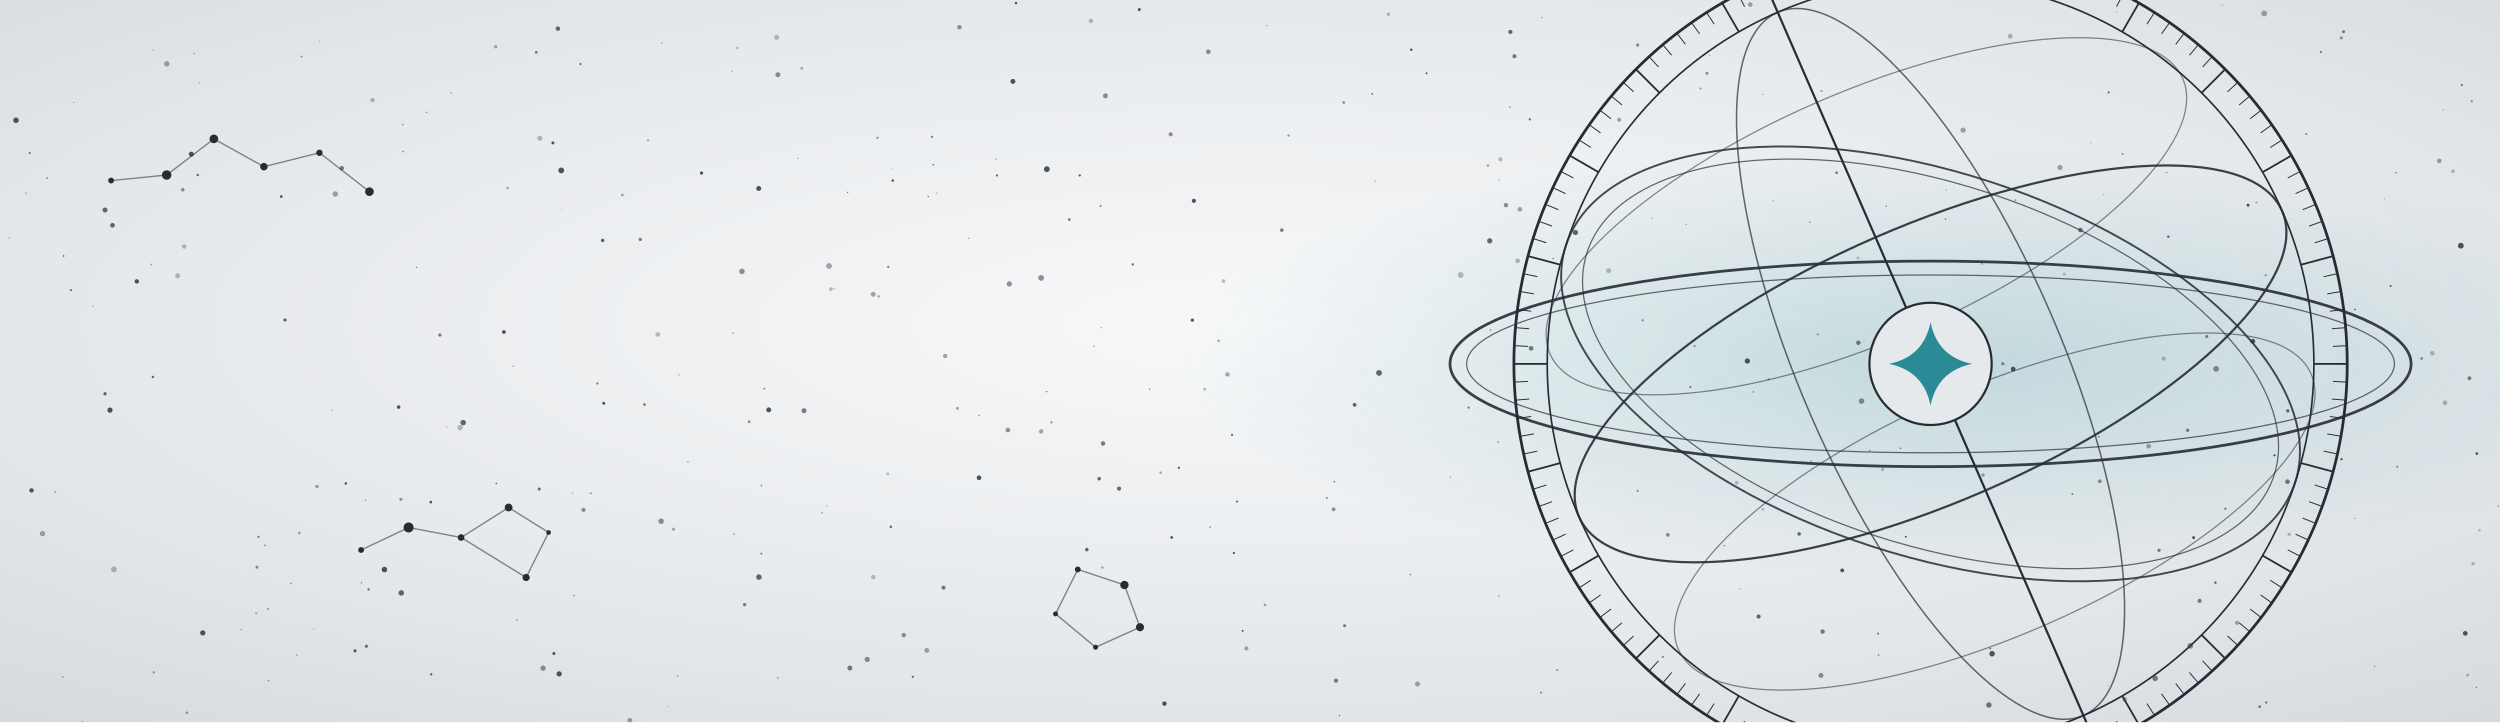
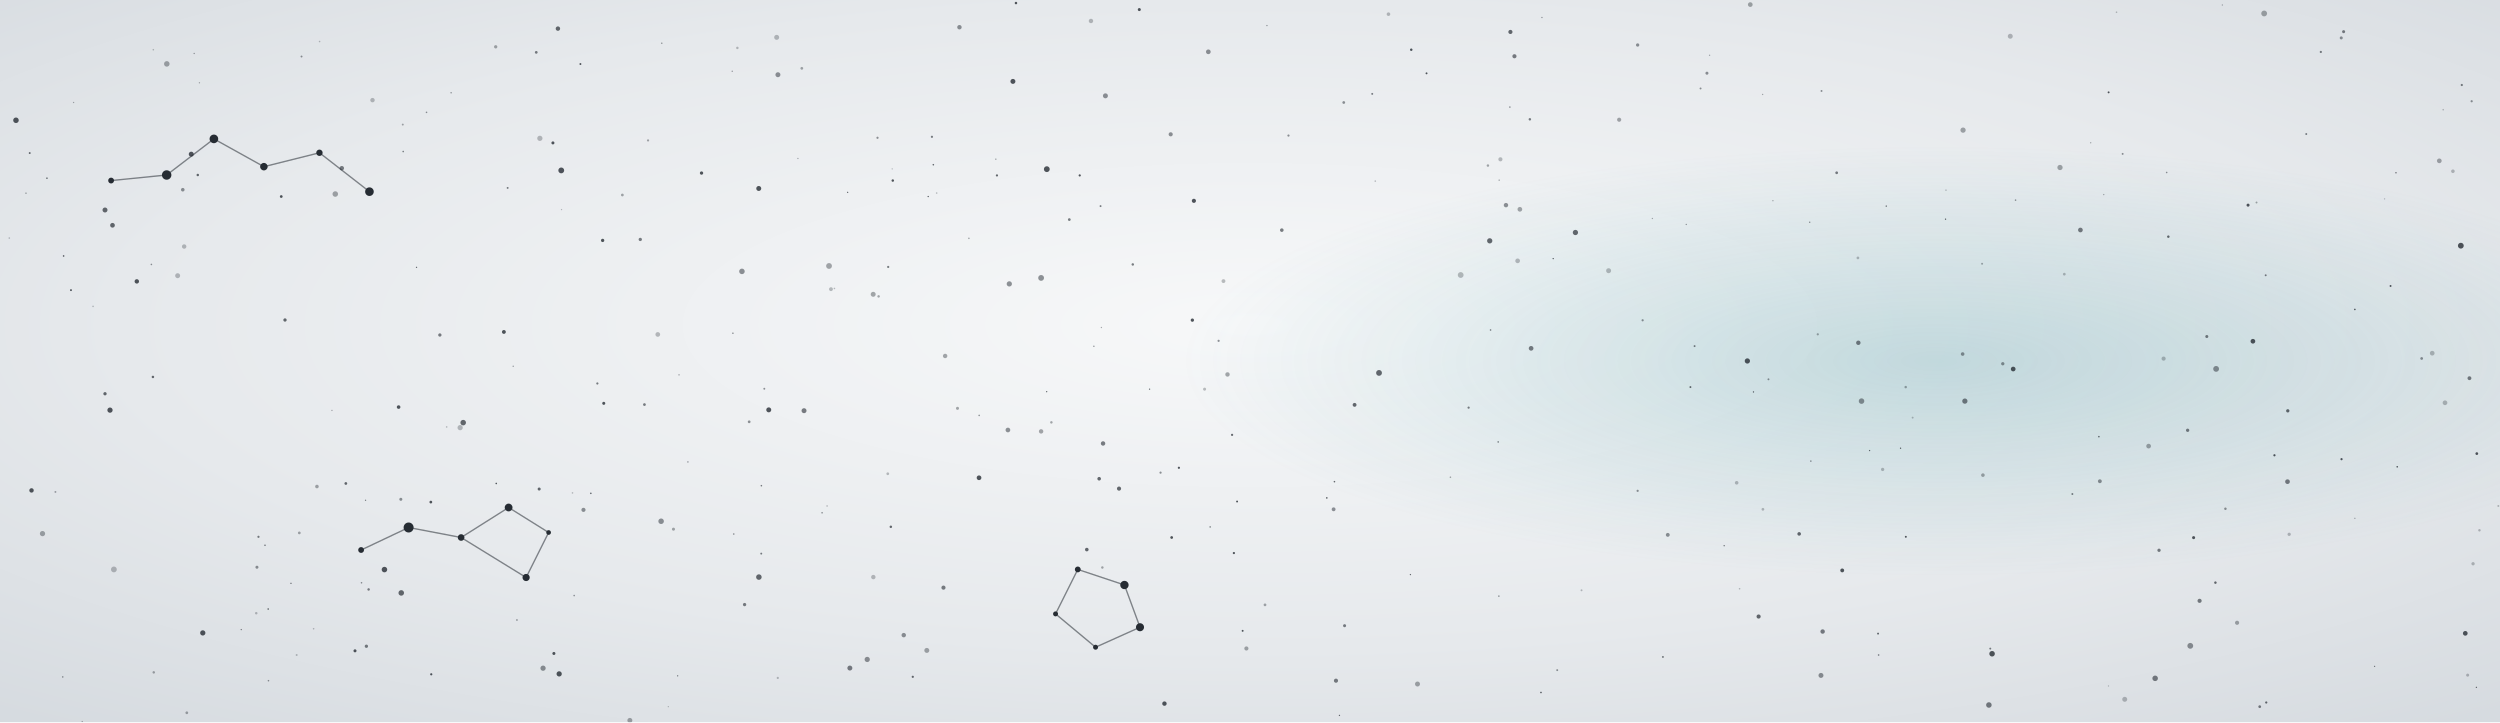
<svg xmlns="http://www.w3.org/2000/svg" viewBox="0 0 1800 520" preserveAspectRatio="xMidYMid slice">
  <defs>
    <radialGradient id="f" cx="50%" cy="45%" r="75%">
      <stop offset="0" stop-color="#f7f8f9" />
      <stop offset=".6" stop-color="#e6e9ec" />
      <stop offset="1" stop-color="#d5dadf" />
    </radialGradient>
  </defs>
  <rect width="1800" height="520" fill="url(#f)" />
  <defs>
    <radialGradient id="halo" cx="77.2%" cy="50%" r="30%">
      <stop offset="0" stop-color="#2a8a95" stop-opacity=".22" />
      <stop offset="1" stop-color="#2a8a95" stop-opacity="0" />
    </radialGradient>
  </defs>
  <rect width="1800" height="520" fill="url(#halo)" />
  <circle cx="453.5" cy="518.7" r="1.8" fill="#262c33" opacity="0.4" />
  <circle cx="1276.5" cy="144.5" r="0.5" fill="#262c33" opacity="0.4" />
  <circle cx="657.2" cy="487.3" r="0.8" fill="#262c33" opacity="0.7" />
  <circle cx="1197.3" cy="473" r="0.7" fill="#262c33" opacity="0.6" />
  <circle cx="1776.7" cy="486.1" r="1.1" fill="#262c33" opacity="0.3" />
  <circle cx="1547" cy="321.2" r="1.7" fill="#262c33" opacity="0.4" />
  <circle cx="1486.3" cy="197.4" r="1" fill="#262c33" opacity="0.3" />
  <circle cx="1182.7" cy="230.6" r="0.8" fill="#262c33" opacity="0.5" />
  <circle cx="1560" cy="124.2" r="0.6" fill="#262c33" opacity="0.5" />
  <circle cx="1312.3" cy="454.7" r="1.6" fill="#262c33" opacity="0.6" />
  <circle cx="464" cy="291.3" r="1" fill="#262c33" opacity="0.6" />
  <circle cx="1518.2" cy="66.5" r="0.7" fill="#262c33" opacity="0.8" />
  <circle cx="912.2" cy="18.4" r="0.5" fill="#262c33" opacity="0.5" />
  <circle cx="1743.6" cy="258.1" r="1" fill="#262c33" opacity="0.5" />
  <circle cx="1783.3" cy="326.6" r="1" fill="#262c33" opacity="0.8" />
  <circle cx="1241.4" cy="392.9" r="0.5" fill="#262c33" opacity="0.7" />
  <circle cx="1401.1" cy="136.9" r="0.5" fill="#262c33" opacity="0.4" />
  <circle cx="1685.9" cy="330.6" r="0.8" fill="#262c33" opacity="0.8" />
  <circle cx="1377.1" cy="300.7" r="0.7" fill="#262c33" opacity="0.3" />
  <circle cx="45.8" cy="184.3" r="0.6" fill="#262c33" opacity="0.8" />
  <circle cx="215.5" cy="383.7" r="1" fill="#262c33" opacity="0.4" />
  <circle cx="21.4" cy="110.2" r="0.7" fill="#262c33" opacity="0.7" />
  <circle cx="81" cy="162.2" r="1.7" fill="#262c33" opacity="0.7" />
  <circle cx="642.8" cy="130" r="0.9" fill="#262c33" opacity="0.8" />
  <circle cx="1528.3" cy="110.8" r="0.7" fill="#262c33" opacity="0.5" />
  <circle cx="1631.7" cy="505.8" r="0.8" fill="#262c33" opacity="0.7" />
  <circle cx="595.5" cy="364.3" r="0.6" fill="#262c33" opacity="0.3" />
  <circle cx="324.8" cy="66.8" r="0.5" fill="#262c33" opacity="0.6" />
  <circle cx="858.5" cy="230.5" r="1.2" fill="#262c33" opacity="0.8" />
  <circle cx="1760.4" cy="290" r="1.7" fill="#262c33" opacity="0.3" />
  <circle cx="848.8" cy="336.8" r="0.8" fill="#262c33" opacity="0.8" />
  <circle cx="527.2" cy="51.3" r="0.5" fill="#262c33" opacity="0.5" />
  <circle cx="33.8" cy="128.3" r="0.6" fill="#262c33" opacity="0.7" />
  <circle cx="975.3" cy="291.5" r="1.4" fill="#262c33" opacity="0.7" />
  <circle cx="1759.1" cy="79" r="0.6" fill="#262c33" opacity="0.3" />
  <circle cx="190.8" cy="392.6" r="0.6" fill="#262c33" opacity="0.6" />
  <circle cx="553.5" cy="295.1" r="1.8" fill="#262c33" opacity="0.8" />
  <circle cx="331.3" cy="307.9" r="1.9" fill="#262c33" opacity="0.3" />
  <circle cx="596.9" cy="191.5" r="2.1" fill="#262c33" opacity="0.4" />
  <circle cx="1725.1" cy="124.4" r="0.5" fill="#262c33" opacity="0.8" />
  <circle cx="550.3" cy="279.9" r="0.7" fill="#262c33" opacity="0.5" />
  <circle cx="132.6" cy="177.5" r="1.6" fill="#262c33" opacity="0.3" />
  <circle cx="548.2" cy="349.7" r="0.6" fill="#262c33" opacity="0.6" />
  <circle cx="769.9" cy="158.1" r="1" fill="#262c33" opacity="0.6" />
  <circle cx="753.6" cy="282" r="0.5" fill="#262c33" opacity="0.7" />
  <circle cx="495.3" cy="332.6" r="0.5" fill="#262c33" opacity="0.6" />
  <circle cx="476" cy="375.3" r="2" fill="#262c33" opacity="0.5" />
  <circle cx="1158.2" cy="194.9" r="1.8" fill="#262c33" opacity="0.3" />
  <circle cx="1451.2" cy="144.1" r="0.6" fill="#262c33" opacity="0.5" />
  <circle cx="110.1" cy="271.4" r="0.9" fill="#262c33" opacity="0.7" />
  <circle cx="883.8" cy="269.6" r="1.6" fill="#262c33" opacity="0.4" />
  <circle cx="1078.7" cy="318.2" r="0.6" fill="#262c33" opacity="0.6" />
  <circle cx="1252.5" cy="423.9" r="0.6" fill="#262c33" opacity="0.3" />
  <circle cx="404.3" cy="150.9" r="0.5" fill="#262c33" opacity="0.3" />
  <circle cx="877.4" cy="245.4" r="0.8" fill="#262c33" opacity="0.5" />
  <circle cx="838.4" cy="506.6" r="1.6" fill="#262c33" opacity="0.8" />
  <circle cx="1250.4" cy="347.6" r="1.3" fill="#262c33" opacity="0.3" />
  <circle cx="705" cy="299.1" r="0.6" fill="#262c33" opacity="0.5" />
  <circle cx="527.7" cy="239.9" r="0.5" fill="#262c33" opacity="0.7" />
  <circle cx="1624.7" cy="145.8" r="0.7" fill="#262c33" opacity="0.4" />
  <circle cx="184.5" cy="441.5" r="0.9" fill="#262c33" opacity="0.3" />
  <circle cx="600.8" cy="207.7" r="0.6" fill="#262c33" opacity="0.3" />
  <circle cx="1433" cy="467" r="0.7" fill="#262c33" opacity="0.6" />
  <circle cx="668.3" cy="141.5" r="0.5" fill="#262c33" opacity="0.8" />
  <circle cx="402.6" cy="485.2" r="1.9" fill="#262c33" opacity="0.8" />
  <circle cx="505.1" cy="124.6" r="1.2" fill="#262c33" opacity="0.8" />
  <circle cx="82" cy="410" r="2.1" fill="#262c33" opacity="0.3" />
  <circle cx="805.7" cy="351.8" r="1.5" fill="#262c33" opacity="0.7" />
  <circle cx="1224.4" cy="63.7" r="0.7" fill="#262c33" opacity="0.5" />
  <circle cx="417.9" cy="46.1" r="0.7" fill="#262c33" opacity="0.8" />
  <circle cx="1015.5" cy="413.7" r="0.5" fill="#262c33" opacity="0.7" />
  <circle cx="241.4" cy="139.7" r="2" fill="#262c33" opacity="0.4" />
  <circle cx="1303" cy="160" r="0.5" fill="#262c33" opacity="0.6" />
  <circle cx="488.9" cy="269.9" r="0.5" fill="#262c33" opacity="0.5" />
  <circle cx="1189.7" cy="157.3" r="0.5" fill="#262c33" opacity="0.4" />
  <circle cx="310.5" cy="485.5" r="0.8" fill="#262c33" opacity="0.8" />
  <circle cx="988" cy="67.6" r="0.7" fill="#262c33" opacity="0.6" />
  <circle cx="1579.4" cy="387.1" r="1.1" fill="#262c33" opacity="0.8" />
  <circle cx="1338" cy="246.8" r="1.6" fill="#262c33" opacity="0.6" />
  <circle cx="641.4" cy="379.3" r="0.9" fill="#262c33" opacity="0.7" />
  <circle cx="1087.5" cy="23" r="1.5" fill="#262c33" opacity="0.7" />
  <circle cx="425.4" cy="355.2" r="0.6" fill="#262c33" opacity="0.7" />
  <circle cx="1134.3" cy="167.4" r="1.9" fill="#262c33" opacity="0.7" />
  <circle cx="1518.1" cy="493.9" r="0.5" fill="#262c33" opacity="0.3" />
  <circle cx="1631.3" cy="198.2" r="0.7" fill="#262c33" opacity="0.6" />
  <circle cx="999.7" cy="10.2" r="1.3" fill="#262c33" opacity="0.3" />
  <circle cx="1554.5" cy="396.2" r="1.2" fill="#262c33" opacity="0.6" />
  <circle cx="842.9" cy="96.7" r="1.5" fill="#262c33" opacity="0.5" />
  <circle cx="632.6" cy="213.4" r="0.9" fill="#262c33" opacity="0.4" />
  <circle cx="674.4" cy="139" r="0.6" fill="#262c33" opacity="0.3" />
  <circle cx="39.9" cy="354.2" r="0.7" fill="#262c33" opacity="0.4" />
  <circle cx="98.5" cy="202.6" r="1.6" fill="#262c33" opacity="0.8" />
  <circle cx="51.1" cy="208.9" r="0.7" fill="#262c33" opacity="0.8" />
  <circle cx="1583.7" cy="432.6" r="1.5" fill="#262c33" opacity="0.6" />
  <circle cx="59.2" cy="519.5" r="0.5" fill="#262c33" opacity="0.4" />
  <circle cx="1311.1" cy="486.3" r="1.8" fill="#262c33" opacity="0.5" />
  <circle cx="955.3" cy="358.5" r="0.6" fill="#262c33" opacity="0.8" />
  <circle cx="386.1" cy="37.7" r="1" fill="#262c33" opacity="0.6" />
  <circle cx="871.3" cy="379.4" r="0.5" fill="#262c33" opacity="0.8" />
  <circle cx="412.2" cy="354.9" r="0.6" fill="#262c33" opacity="0.3" />
  <circle cx="484.9" cy="381" r="1.1" fill="#262c33" opacity="0.4" />
  <circle cx="1427.1" cy="189.9" r="0.7" fill="#262c33" opacity="0.4" />
  <circle cx="1687.4" cy="22.8" r="1.1" fill="#262c33" opacity="0.6" />
  <circle cx="401.7" cy="20.6" r="1.6" fill="#262c33" opacity="0.7" />
  <circle cx="1413.4" cy="93.7" r="1.9" fill="#262c33" opacity="0.4" />
  <circle cx="1101.5" cy="85.9" r="0.9" fill="#262c33" opacity="0.6" />
  <circle cx="433.9" cy="173.1" r="1.2" fill="#262c33" opacity="0.8" />
  <circle cx="1110.2" cy="12.6" r="0.5" fill="#262c33" opacity="0.5" />
  <circle cx="110.7" cy="484.1" r="0.9" fill="#262c33" opacity="0.4" />
  <circle cx="1016.1" cy="35.8" r="0.9" fill="#262c33" opacity="0.8" />
  <circle cx="1514.7" cy="140.1" r="0.5" fill="#262c33" opacity="0.4" />
  <circle cx="1561.2" cy="170.4" r="0.9" fill="#262c33" opacity="0.7" />
  <circle cx="1505.3" cy="102.8" r="0.5" fill="#262c33" opacity="0.4" />
  <circle cx="1352.2" cy="456.2" r="0.7" fill="#262c33" opacity="0.7" />
  <circle cx="173.7" cy="453.3" r="0.5" fill="#262c33" opacity="0.6" />
  <circle cx="534.2" cy="195.4" r="2" fill="#262c33" opacity="0.5" />
  <circle cx="1647.2" cy="295.8" r="1.2" fill="#262c33" opacity="0.7" />
  <circle cx="1427.7" cy="342.1" r="1.3" fill="#262c33" opacity="0.4" />
  <circle cx="1057.4" cy="293.5" r="0.8" fill="#262c33" opacity="0.6" />
  <circle cx="726.7" cy="204.4" r="1.9" fill="#262c33" opacity="0.5" />
  <circle cx="870" cy="37.3" r="1.7" fill="#262c33" opacity="0.5" />
  <circle cx="260.3" cy="419.6" r="0.6" fill="#262c33" opacity="0.5" />
  <circle cx="777.4" cy="126.3" r="0.8" fill="#262c33" opacity="0.8" />
  <circle cx="316.7" cy="241.2" r="1.2" fill="#262c33" opacity="0.6" />
  <circle cx="753.7" cy="121.8" r="2.1" fill="#262c33" opacity="0.8" />
  <circle cx="729.3" cy="58.6" r="1.8" fill="#262c33" opacity="0.8" />
  <circle cx="1072.6" cy="173.4" r="1.9" fill="#262c33" opacity="0.7" />
  <circle cx="725.7" cy="309.6" r="1.7" fill="#262c33" opacity="0.5" />
  <circle cx="1087.1" cy="77.1" r="0.6" fill="#262c33" opacity="0.5" />
  <circle cx="1138.7" cy="425" r="0.7" fill="#262c33" opacity="0.3" />
  <circle cx="372.2" cy="446.4" r="0.5" fill="#262c33" opacity="0.8" />
  <circle cx="1780.6" cy="405.9" r="1.2" fill="#262c33" opacity="0.3" />
  <circle cx="430.1" cy="276.1" r="0.8" fill="#262c33" opacity="0.6" />
  <circle cx="1179.1" cy="353.4" r="0.8" fill="#262c33" opacity="0.5" />
  <circle cx="1557.8" cy="258.2" r="1.5" fill="#262c33" opacity="0.3" />
  <circle cx="476.5" cy="31.1" r="0.5" fill="#262c33" opacity="0.6" />
  <circle cx="276.8" cy="410.1" r="2" fill="#262c33" opacity="0.8" />
  <circle cx="690.8" cy="19.6" r="1.6" fill="#262c33" opacity="0.5" />
  <circle cx="1726" cy="336.1" r="0.6" fill="#262c33" opacity="0.8" />
  <circle cx="539.4" cy="303.7" r="1" fill="#262c33" opacity="0.5" />
  <circle cx="217.1" cy="40.7" r="0.7" fill="#262c33" opacity="0.5" />
  <circle cx="225.8" cy="452.7" r="0.6" fill="#262c33" opacity="0.3" />
  <circle cx="1751.2" cy="254.3" r="1.7" fill="#262c33" opacity="0.3" />
  <circle cx="388.2" cy="352.1" r="1.1" fill="#262c33" opacity="0.7" />
  <circle cx="299.9" cy="192.5" r="0.5" fill="#262c33" opacity="0.7" />
  <circle cx="1610.7" cy="448.4" r="1.5" fill="#262c33" opacity="0.4" />
  <circle cx="1447.4" cy="26.1" r="1.8" fill="#262c33" opacity="0.3" />
  <circle cx="897.4" cy="466.9" r="1.5" fill="#262c33" opacity="0.4" />
  <circle cx="1595.6" cy="265.6" r="2.1" fill="#262c33" opacity="0.5" />
  <circle cx="1308.8" cy="240.7" r="0.8" fill="#262c33" opacity="0.4" />
  <circle cx="131.6" cy="136.6" r="1.3" fill="#262c33" opacity="0.5" />
  <circle cx="560.1" cy="53.8" r="1.8" fill="#262c33" opacity="0.5" />
  <circle cx="1358.1" cy="148.4" r="0.5" fill="#262c33" opacity="0.8" />
  <circle cx="1783" cy="494.9" r="0.5" fill="#262c33" opacity="0.7" />
  <circle cx="785.5" cy="15.1" r="1.6" fill="#262c33" opacity="0.3" />
  <circle cx="1449.5" cy="265.7" r="1.7" fill="#262c33" opacity="0.8" />
  <circle cx="787.6" cy="249.3" r="0.5" fill="#262c33" opacity="0.6" />
  <circle cx="1258.1" cy="259.9" r="1.9" fill="#262c33" opacity="0.8" />
  <circle cx="1618.6" cy="147.7" r="1.1" fill="#262c33" opacity="0.8" />
  <circle cx="782.5" cy="395.7" r="1.3" fill="#262c33" opacity="0.7" />
  <circle cx="193.3" cy="490.1" r="0.6" fill="#262c33" opacity="0.5" />
  <circle cx="1483.2" cy="120.6" r="1.9" fill="#262c33" opacity="0.4" />
  <circle cx="230.1" cy="29.9" r="0.6" fill="#262c33" opacity="0.3" />
  <circle cx="481.2" cy="508.8" r="0.5" fill="#262c33" opacity="0.3" />
  <circle cx="1355.5" cy="338" r="1.2" fill="#262c33" opacity="0.3" />
  <circle cx="1094.3" cy="150.7" r="1.7" fill="#262c33" opacity="0.4" />
  <circle cx="1372.1" cy="278.7" r="0.9" fill="#262c33" opacity="0.4" />
  <circle cx="536.1" cy="435.3" r="1.2" fill="#262c33" opacity="0.6" />
  <circle cx="888.4" cy="398.2" r="0.8" fill="#262c33" opacity="0.8" />
  <circle cx="1577" cy="465" r="2.1" fill="#262c33" opacity="0.5" />
  <circle cx="1311.5" cy="65.5" r="0.7" fill="#262c33" opacity="0.5" />
  <circle cx="1368.4" cy="322.7" r="0.5" fill="#262c33" opacity="0.8" />
  <circle cx="1602.3" cy="366.3" r="0.9" fill="#262c33" opacity="0.5" />
  <circle cx="628.7" cy="211.9" r="1.8" fill="#262c33" opacity="0.4" />
  <circle cx="992.9" cy="268.5" r="2.1" fill="#262c33" opacity="0.7" />
  <circle cx="792.4" cy="148.4" r="0.7" fill="#262c33" opacity="0.6" />
  <circle cx="466.6" cy="101.1" r="0.8" fill="#262c33" opacity="0.4" />
  <circle cx="1721.2" cy="205.9" r="0.7" fill="#262c33" opacity="0.8" />
  <circle cx="1200.8" cy="385.1" r="1.4" fill="#262c33" opacity="0.5" />
  <circle cx="1778" cy="272.3" r="1.4" fill="#262c33" opacity="0.6" />
  <circle cx="1771.8" cy="176.9" r="2.1" fill="#262c33" opacity="0.8" />
  <circle cx="263.2" cy="360.2" r="0.5" fill="#262c33" opacity="0.6" />
  <circle cx="1322.4" cy="124.4" r="1" fill="#262c33" opacity="0.6" />
  <circle cx="413.4" cy="428.8" r="0.6" fill="#262c33" opacity="0.5" />
  <circle cx="1492.1" cy="355.7" r="0.7" fill="#262c33" opacity="0.6" />
  <circle cx="362.8" cy="239" r="1.4" fill="#262c33" opacity="0.8" />
  <circle cx="1709.7" cy="479.8" r="0.5" fill="#262c33" opacity="0.6" />
  <circle cx="867.3" cy="280.2" r="1.1" fill="#262c33" opacity="0.3" />
  <circle cx="448.1" cy="140.4" r="1" fill="#262c33" opacity="0.4" />
  <circle cx="990.2" cy="130.4" r="0.6" fill="#262c33" opacity="0.3" />
  <circle cx="642.4" cy="121.6" r="0.5" fill="#262c33" opacity="0.3" />
  <circle cx="1551.7" cy="488.4" r="2" fill="#262c33" opacity="0.6" />
  <circle cx="1269.3" cy="366.7" r="1" fill="#262c33" opacity="0.3" />
  <circle cx="139.8" cy="38.5" r="0.5" fill="#262c33" opacity="0.5" />
  <circle cx="290.3" cy="109.1" r="0.6" fill="#262c33" opacity="0.6" />
  <circle cx="1084.3" cy="147.7" r="1.6" fill="#262c33" opacity="0.5" />
  <circle cx="1756.3" cy="115.8" r="1.7" fill="#262c33" opacity="0.4" />
  <circle cx="793" cy="235.8" r="0.5" fill="#262c33" opacity="0.4" />
  <circle cx="75.6" cy="283.5" r="1.2" fill="#262c33" opacity="0.7" />
  <circle cx="650.7" cy="457.3" r="1.6" fill="#262c33" opacity="0.5" />
  <circle cx="843.6" cy="387" r="1" fill="#262c33" opacity="0.8" />
  <circle cx="680.5" cy="256.3" r="1.6" fill="#262c33" opacity="0.4" />
  <circle cx="835.6" cy="340.3" r="0.8" fill="#262c33" opacity="0.5" />
  <circle cx="967.5" cy="73.8" r="1" fill="#262c33" opacity="0.5" />
  <circle cx="961.9" cy="490.1" r="1.5" fill="#262c33" opacity="0.6" />
  <circle cx="45.2" cy="487.4" r="0.5" fill="#262c33" opacity="0.7" />
  <circle cx="1785.2" cy="381.8" r="0.9" fill="#262c33" opacity="0.3" />
  <circle cx="1044.3" cy="343.6" r="0.6" fill="#262c33" opacity="0.4" />
  <circle cx="1400.8" cy="157.8" r="0.5" fill="#262c33" opacity="0.8" />
  <circle cx="404.1" cy="122.7" r="2.1" fill="#262c33" opacity="0.8" />
  <circle cx="1079.2" cy="429.2" r="0.5" fill="#262c33" opacity="0.7" />
  <circle cx="546.3" cy="135.7" r="1.8" fill="#262c33" opacity="0.8" />
  <circle cx="671" cy="98.5" r="0.8" fill="#262c33" opacity="0.6" />
  <circle cx="1511.2" cy="314.4" r="0.6" fill="#262c33" opacity="0.7" />
  <circle cx="1775" cy="456" r="1.7" fill="#262c33" opacity="0.8" />
  <circle cx="356.9" cy="33.7" r="1.2" fill="#262c33" opacity="0.4" />
  <circle cx="667.3" cy="468.3" r="1.8" fill="#262c33" opacity="0.4" />
  <circle cx="120.1" cy="46" r="2" fill="#262c33" opacity="0.4" />
  <circle cx="1595.1" cy="419.5" r="0.9" fill="#262c33" opacity="0.7" />
  <circle cx="1340.3" cy="288.8" r="2" fill="#262c33" opacity="0.5" />
  <circle cx="30.6" cy="384.2" r="1.9" fill="#262c33" opacity="0.4" />
  <circle cx="1346.1" cy="324.4" r="0.5" fill="#262c33" opacity="0.7" />
  <circle cx="689.4" cy="294" r="1.1" fill="#262c33" opacity="0.4" />
  <circle cx="1303.8" cy="332" r="0.6" fill="#262c33" opacity="0.5" />
  <circle cx="110.4" cy="35.8" r="0.6" fill="#262c33" opacity="0.3" />
  <circle cx="1229" cy="52.7" r="1.1" fill="#262c33" opacity="0.5" />
  <circle cx="398.1" cy="102.9" r="1.1" fill="#262c33" opacity="0.8" />
  <circle cx="960.2" cy="366.7" r="1.4" fill="#262c33" opacity="0.5" />
  <circle cx="127.9" cy="198.5" r="1.8" fill="#262c33" opacity="0.3" />
  <circle cx="1695.5" cy="222.8" r="0.6" fill="#262c33" opacity="0.8" />
  <circle cx="213.6" cy="471.6" r="0.7" fill="#262c33" opacity="0.3" />
  <circle cx="890.7" cy="361.1" r="0.7" fill="#262c33" opacity="0.8" />
  <circle cx="1337.7" cy="185.7" r="1" fill="#262c33" opacity="0.3" />
  <circle cx="321.6" cy="307.4" r="0.6" fill="#262c33" opacity="0.3" />
  <circle cx="143.6" cy="59.6" r="0.5" fill="#262c33" opacity="0.4" />
  <circle cx="307.1" cy="80.9" r="0.6" fill="#262c33" opacity="0.5" />
  <circle cx="391" cy="481.1" r="1.9" fill="#262c33" opacity="0.5" />
  <circle cx="1695.5" cy="373.2" r="0.5" fill="#262c33" opacity="0.4" />
  <circle cx="1273.3" cy="273.1" r="0.7" fill="#262c33" opacity="0.5" />
  <circle cx="1214.1" cy="161.6" r="0.5" fill="#262c33" opacity="0.5" />
  <circle cx="697.6" cy="171.6" r="0.6" fill="#262c33" opacity="0.4" />
  <circle cx="1779.6" cy="72.9" r="0.8" fill="#262c33" opacity="0.5" />
  <circle cx="927.7" cy="97.6" r="0.8" fill="#262c33" opacity="0.5" />
  <circle cx="1772.5" cy="61.2" r="0.8" fill="#262c33" opacity="0.6" />
  <circle cx="388.7" cy="99.6" r="1.9" fill="#262c33" opacity="0.3" />
  <circle cx="1073.2" cy="237.6" r="0.6" fill="#262c33" opacity="0.6" />
  <circle cx="434.7" cy="290.4" r="1.1" fill="#262c33" opacity="0.8" />
  <circle cx="461" cy="172.4" r="1.2" fill="#262c33" opacity="0.6" />
  <circle cx="79.2" cy="295.3" r="1.9" fill="#262c33" opacity="0.8" />
  <circle cx="1575.1" cy="309.8" r="1.2" fill="#262c33" opacity="0.6" />
  <circle cx="287" cy="293.1" r="1.3" fill="#262c33" opacity="0.8" />
  <circle cx="239" cy="295.5" r="0.5" fill="#262c33" opacity="0.4" />
  <circle cx="1630.2" cy="9.7" r="2.1" fill="#262c33" opacity="0.4" />
  <circle cx="146" cy="455.7" r="1.9" fill="#262c33" opacity="0.8" />
  <circle cx="704.9" cy="344" r="1.7" fill="#262c33" opacity="0.8" />
  <circle cx="109" cy="190.4" r="0.6" fill="#262c33" opacity="0.5" />
  <circle cx="1511.9" cy="346.5" r="1.4" fill="#262c33" opacity="0.5" />
  <circle cx="1671" cy="37.4" r="0.8" fill="#262c33" opacity="0.6" />
  <circle cx="398.8" cy="470.5" r="1.1" fill="#262c33" opacity="0.8" />
  <circle cx="1079.4" cy="129.7" r="0.5" fill="#262c33" opacity="0.5" />
  <circle cx="365.5" cy="135.3" r="0.7" fill="#262c33" opacity="0.6" />
  <circle cx="1622.1" cy="245.7" r="1.7" fill="#262c33" opacity="0.8" />
  <circle cx="731.5" cy="2.2" r="0.9" fill="#262c33" opacity="0.8" />
  <circle cx="1326.4" cy="410.7" r="1.4" fill="#262c33" opacity="0.8" />
  <circle cx="1766.1" cy="123.3" r="1.3" fill="#262c33" opacity="0.3" />
  <circle cx="1020.6" cy="492.5" r="1.8" fill="#262c33" opacity="0.4" />
  <circle cx="880.9" cy="202.4" r="1.4" fill="#262c33" opacity="0.3" />
  <circle cx="357.3" cy="348.1" r="0.6" fill="#262c33" opacity="0.8" />
  <circle cx="185" cy="408.4" r="1.1" fill="#262c33" opacity="0.5" />
  <circle cx="1600.1" cy="3.6" r="0.5" fill="#262c33" opacity="0.4" />
  <circle cx="202.5" cy="141.5" r="1" fill="#262c33" opacity="0.8" />
  <circle cx="1372.2" cy="386.5" r="0.7" fill="#262c33" opacity="0.8" />
  <circle cx="1352.6" cy="471.6" r="0.6" fill="#262c33" opacity="0.6" />
  <circle cx="968.1" cy="450.5" r="1.1" fill="#262c33" opacity="0.6" />
  <circle cx="591.9" cy="369.2" r="0.6" fill="#262c33" opacity="0.5" />
  <circle cx="1027.1" cy="52.8" r="0.7" fill="#262c33" opacity="0.8" />
  <circle cx="1220.1" cy="249.2" r="0.7" fill="#262c33" opacity="0.6" />
  <circle cx="369.5" cy="263.7" r="0.5" fill="#262c33" opacity="0.5" />
  <circle cx="1647" cy="346.8" r="1.7" fill="#262c33" opacity="0.6" />
  <circle cx="795.9" cy="69" r="1.8" fill="#262c33" opacity="0.5" />
  <circle cx="922.9" cy="165.7" r="1.3" fill="#262c33" opacity="0.6" />
  <circle cx="1648.2" cy="384.7" r="1.2" fill="#262c33" opacity="0.3" />
  <circle cx="1230.9" cy="39.8" r="0.5" fill="#262c33" opacity="0.4" />
  <circle cx="333.5" cy="304.3" r="2" fill="#262c33" opacity="0.7" />
  <circle cx="142.4" cy="126" r="0.9" fill="#262c33" opacity="0.7" />
  <circle cx="610.3" cy="138.5" r="0.5" fill="#262c33" opacity="0.7" />
  <circle cx="1434.3" cy="470.7" r="2" fill="#262c33" opacity="0.8" />
  <circle cx="1637.6" cy="327.8" r="0.8" fill="#262c33" opacity="0.8" />
  <circle cx="1269.1" cy="68" r="0.5" fill="#262c33" opacity="0.4" />
  <circle cx="186.1" cy="386.5" r="0.8" fill="#262c33" opacity="0.6" />
  <circle cx="137.7" cy="111" r="1.8" fill="#262c33" opacity="0.8" />
  <circle cx="611.9" cy="481" r="1.8" fill="#262c33" opacity="0.6" />
  <circle cx="964.4" cy="515.1" r="0.5" fill="#262c33" opacity="0.7" />
  <circle cx="193.1" cy="438.5" r="0.6" fill="#262c33" opacity="0.7" />
  <circle cx="574.5" cy="114.1" r="0.5" fill="#262c33" opacity="0.4" />
  <circle cx="228.2" cy="350.3" r="1.3" fill="#262c33" opacity="0.4" />
  <circle cx="1523.9" cy="8.8" r="0.6" fill="#262c33" opacity="0.3" />
  <circle cx="1497.9" cy="165.6" r="1.7" fill="#262c33" opacity="0.6" />
  <circle cx="1092.7" cy="187.8" r="1.7" fill="#262c33" opacity="0.3" />
  <circle cx="288.6" cy="359.5" r="1.1" fill="#262c33" opacity="0.5" />
  <circle cx="639.2" cy="341.1" r="1" fill="#262c33" opacity="0.3" />
  <circle cx="1179.1" cy="32.4" r="1.2" fill="#262c33" opacity="0.5" />
  <circle cx="1118.3" cy="186.2" r="0.5" fill="#262c33" opacity="0.8" />
  <circle cx="1588.9" cy="242.3" r="1.1" fill="#262c33" opacity="0.6" />
  <circle cx="960.8" cy="346.8" r="0.6" fill="#262c33" opacity="0.7" />
  <circle cx="290" cy="89.7" r="0.7" fill="#262c33" opacity="0.4" />
  <circle cx="1716.9" cy="143.2" r="0.5" fill="#262c33" opacity="0.3" />
  <circle cx="1080.3" cy="114.7" r="1.5" fill="#262c33" opacity="0.3" />
  <circle cx="1660.5" cy="96.5" r="0.7" fill="#262c33" opacity="0.6" />
  <circle cx="820.3" cy="6.9" r="1.1" fill="#262c33" opacity="0.8" />
  <circle cx="757" cy="304.1" r="0.9" fill="#262c33" opacity="0.4" />
  <circle cx="1432" cy="507.6" r="2" fill="#262c33" opacity="0.6" />
  <circle cx="793.7" cy="408.6" r="0.9" fill="#262c33" opacity="0.4" />
  <circle cx="859.6" cy="144.6" r="1.5" fill="#262c33" opacity="0.8" />
  <circle cx="672" cy="118.6" r="0.6" fill="#262c33" opacity="0.7" />
  <circle cx="794.2" cy="319.3" r="1.6" fill="#262c33" opacity="0.6" />
  <circle cx="1262.5" cy="282.2" r="0.5" fill="#262c33" opacity="0.8" />
  <circle cx="559.2" cy="26.9" r="1.8" fill="#262c33" opacity="0.3" />
  <circle cx="22.7" cy="353.1" r="1.6" fill="#262c33" opacity="0.8" />
  <circle cx="560" cy="488.1" r="0.8" fill="#262c33" opacity="0.3" />
  <circle cx="577.3" cy="49.2" r="1" fill="#262c33" opacity="0.4" />
  <circle cx="894.7" cy="454.2" r="0.7" fill="#262c33" opacity="0.8" />
  <circle cx="1260.2" cy="3.3" r="1.7" fill="#262c33" opacity="0.4" />
  <circle cx="528.3" cy="384.5" r="0.6" fill="#262c33" opacity="0.5" />
  <circle cx="420.1" cy="367.1" r="1.5" fill="#262c33" opacity="0.5" />
  <circle cx="628.8" cy="415.5" r="1.6" fill="#262c33" opacity="0.3" />
  <circle cx="487.9" cy="486.6" r="0.5" fill="#262c33" opacity="0.6" />
  <circle cx="1266.2" cy="443.9" r="1.5" fill="#262c33" opacity="0.7" />
  <circle cx="6.7" cy="171.4" r="0.6" fill="#262c33" opacity="0.3" />
  <circle cx="473.6" cy="240.8" r="1.7" fill="#262c33" opacity="0.3" />
  <circle cx="624.4" cy="474.8" r="1.9" fill="#262c33" opacity="0.5" />
  <circle cx="1071.3" cy="119.2" r="0.9" fill="#262c33" opacity="0.4" />
  <circle cx="249" cy="348.1" r="1" fill="#262c33" opacity="0.7" />
  <circle cx="53" cy="73.8" r="0.5" fill="#262c33" opacity="0.4" />
  <circle cx="1165.8" cy="86.2" r="1.5" fill="#262c33" opacity="0.4" />
  <circle cx="134.5" cy="513.2" r="1" fill="#262c33" opacity="0.4" />
  <circle cx="717.8" cy="126.3" r="0.8" fill="#262c33" opacity="0.7" />
  <circle cx="265.4" cy="424.4" r="0.9" fill="#262c33" opacity="0.6" />
  <circle cx="548.1" cy="398.6" r="0.7" fill="#262c33" opacity="0.6" />
  <circle cx="1102.4" cy="250.8" r="1.7" fill="#262c33" opacity="0.6" />
  <circle cx="205.2" cy="230.4" r="1.2" fill="#262c33" opacity="0.7" />
  <circle cx="246.1" cy="121.1" r="1.6" fill="#262c33" opacity="0.6" />
  <circle cx="310.2" cy="361.5" r="1" fill="#262c33" opacity="0.8" />
  <circle cx="639.5" cy="192.2" r="0.8" fill="#262c33" opacity="0.6" />
  <circle cx="887.1" cy="313.1" r="0.8" fill="#262c33" opacity="0.7" />
  <circle cx="1529.8" cy="503.5" r="1.8" fill="#262c33" opacity="0.3" />
  <circle cx="255.6" cy="468.6" r="1.1" fill="#262c33" opacity="0.8" />
  <circle cx="791.4" cy="344.7" r="1.3" fill="#262c33" opacity="0.7" />
  <circle cx="1685.7" cy="27.3" r="1.1" fill="#262c33" opacity="0.5" />
  <circle cx="1413.1" cy="254.9" r="1.3" fill="#262c33" opacity="0.5" />
  <circle cx="815.6" cy="190.4" r="0.9" fill="#262c33" opacity="0.6" />
  <circle cx="546.4" cy="415.5" r="2" fill="#262c33" opacity="0.7" />
  <circle cx="631.8" cy="99.2" r="0.8" fill="#262c33" opacity="0.5" />
  <circle cx="717" cy="114.6" r="0.5" fill="#262c33" opacity="0.5" />
  <circle cx="11.5" cy="86.6" r="2" fill="#262c33" opacity="0.8" />
  <circle cx="1798.8" cy="364.3" r="0.7" fill="#262c33" opacity="0.3" />
  <circle cx="827.7" cy="280.2" r="0.5" fill="#262c33" opacity="0.7" />
  <circle cx="749.6" cy="310.6" r="1.6" fill="#262c33" opacity="0.4" />
  <circle cx="1217.1" cy="278.7" r="0.7" fill="#262c33" opacity="0.7" />
  <circle cx="910.8" cy="435.5" r="1" fill="#262c33" opacity="0.4" />
  <circle cx="209.5" cy="420" r="0.5" fill="#262c33" opacity="0.7" />
  <circle cx="268.2" cy="72.1" r="1.6" fill="#262c33" opacity="0.3" />
  <circle cx="1121.2" cy="482.5" r="0.7" fill="#262c33" opacity="0.5" />
  <circle cx="75.6" cy="151.2" r="1.8" fill="#262c33" opacity="0.7" />
  <circle cx="1109.5" cy="498.6" r="0.6" fill="#262c33" opacity="0.8" />
  <circle cx="1442" cy="261.9" r="1.2" fill="#262c33" opacity="0.5" />
  <circle cx="1090.4" cy="40.5" r="1.5" fill="#262c33" opacity="0.6" />
  <circle cx="679.3" cy="423.1" r="1.5" fill="#262c33" opacity="0.6" />
  <circle cx="18.7" cy="139.1" r="0.6" fill="#262c33" opacity="0.4" />
  <circle cx="1414.7" cy="288.8" r="1.9" fill="#262c33" opacity="0.6" />
  <circle cx="530.9" cy="34.5" r="0.9" fill="#262c33" opacity="0.3" />
  <circle cx="263.8" cy="465.3" r="1.2" fill="#262c33" opacity="0.6" />
  <circle cx="749.6" cy="200.1" r="2.1" fill="#262c33" opacity="0.5" />
  <circle cx="67" cy="220.6" r="0.6" fill="#262c33" opacity="0.3" />
  <circle cx="1051.7" cy="198" r="2.1" fill="#262c33" opacity="0.3" />
  <circle cx="288.9" cy="426.9" r="2" fill="#262c33" opacity="0.7" />
  <circle cx="598.3" cy="208.2" r="1.4" fill="#262c33" opacity="0.3" />
  <circle cx="578.9" cy="295.7" r="1.8" fill="#262c33" opacity="0.6" />
  <circle cx="1627" cy="508.8" r="1" fill="#262c33" opacity="0.6" />
  <circle cx="1295.4" cy="384.4" r="1.3" fill="#262c33" opacity="0.7" />
  <g stroke="#262c33" stroke-width="1" opacity=".55">
    <line x1="80" y1="130" x2="120" y2="126" />
    <line x1="120" y1="126" x2="154" y2="100" />
    <line x1="154" y1="100" x2="190" y2="120" />
    <line x1="190" y1="120" x2="230" y2="110" />
    <line x1="230" y1="110" x2="266" y2="138" />
  </g>
  <g fill="#262c33">
    <circle cx="80" cy="130" r="2.1" />
    <circle cx="120" cy="126" r="3.4" />
    <circle cx="154" cy="100" r="3.1" />
    <circle cx="190" cy="120" r="2.7" />
    <circle cx="230" cy="110" r="2.3" />
    <circle cx="266" cy="138" r="3.1" />
  </g>
  <g stroke="#262c33" stroke-width="1" opacity=".55">
    <line x1="260" y1="396" x2="294.2" y2="379.8" />
    <line x1="294.2" y1="379.8" x2="332" y2="387" />
    <line x1="332" y1="387" x2="366.2" y2="365.4" />
    <line x1="366.2" y1="365.4" x2="395" y2="383.4" />
    <line x1="395" y1="383.4" x2="378.8" y2="415.8" />
    <line x1="378.8" y1="415.8" x2="332" y2="387" />
  </g>
  <g fill="#262c33">
    <circle cx="260" cy="396" r="2.1" />
    <circle cx="294.2" cy="379.8" r="3.6" />
    <circle cx="332" cy="387" r="2.4" />
    <circle cx="366.2" cy="365.4" r="2.8" />
    <circle cx="395" cy="383.4" r="1.7" />
    <circle cx="378.8" cy="415.8" r="2.6" />
  </g>
  <g stroke="#262c33" stroke-width="1" opacity=".55">
    <line x1="776" y1="410" x2="760" y2="442" />
    <line x1="760" y1="442" x2="788.8" y2="466" />
    <line x1="788.8" y1="466" x2="820.8" y2="451.6" />
    <line x1="820.8" y1="451.6" x2="809.6" y2="421.2" />
    <line x1="809.6" y1="421.2" x2="776" y2="410" />
  </g>
  <g fill="#262c33">
    <circle cx="776" cy="410" r="2.1" />
    <circle cx="760" cy="442" r="1.8" />
    <circle cx="788.8" cy="466" r="1.8" />
    <circle cx="820.8" cy="451.6" r="2.9" />
    <circle cx="809.6" cy="421.2" r="3" />
  </g>
-   <g fill="none" stroke="#262c33">
-     <circle cx="1390" cy="262" r="300" stroke-width="2" />
-     <circle cx="1390" cy="262" r="276" stroke-width="1.2" />
-     <line x1="1690" y1="262" x2="1666" y2="262" stroke-width="1.3" />
-     <line x1="1689.7" y1="275.1" x2="1679.7" y2="274.6" stroke-width="0.7" />
-     <line x1="1688.9" y1="288.1" x2="1678.9" y2="287.3" stroke-width="0.7" />
-     <line x1="1687.4" y1="301.2" x2="1677.5" y2="299.9" stroke-width="0.7" />
-     <line x1="1685.4" y1="314.1" x2="1675.6" y2="312.4" stroke-width="0.7" />
-     <line x1="1682.9" y1="326.9" x2="1673.1" y2="324.8" stroke-width="0.7" />
-     <line x1="1679.8" y1="339.6" x2="1656.6" y2="333.4" stroke-width="1.3" />
-     <line x1="1676.1" y1="352.2" x2="1666.6" y2="349.2" stroke-width="0.7" />
-     <line x1="1671.9" y1="364.6" x2="1662.5" y2="361.2" stroke-width="0.7" />
-     <line x1="1667.2" y1="376.8" x2="1657.9" y2="373" stroke-width="0.7" />
-     <line x1="1661.9" y1="388.8" x2="1652.8" y2="384.6" stroke-width="0.7" />
-     <line x1="1656.1" y1="400.5" x2="1647.2" y2="395.9" stroke-width="0.7" />
-     <line x1="1649.8" y1="412" x2="1629" y2="400" stroke-width="1.3" />
-     <line x1="1643" y1="423.2" x2="1634.6" y2="417.8" stroke-width="0.7" />
-     <line x1="1635.7" y1="434.1" x2="1627.6" y2="428.3" stroke-width="0.7" />
-     <line x1="1628" y1="444.6" x2="1620.1" y2="438.5" stroke-width="0.7" />
-     <line x1="1619.8" y1="454.8" x2="1612.2" y2="448.4" stroke-width="0.7" />
-     <line x1="1611.2" y1="464.7" x2="1603.8" y2="457.9" stroke-width="0.7" />
-     <line x1="1602.1" y1="474.1" x2="1585.2" y2="457.2" stroke-width="1.3" />
-     <line x1="1592.7" y1="483.2" x2="1585.9" y2="475.8" stroke-width="0.7" />
-     <line x1="1582.8" y1="491.8" x2="1576.4" y2="484.2" stroke-width="0.7" />
-     <line x1="1572.6" y1="500" x2="1566.5" y2="492.1" stroke-width="0.7" />
-     <line x1="1562.1" y1="507.7" x2="1556.3" y2="499.6" stroke-width="0.7" />
-     <line x1="1551.2" y1="515" x2="1545.8" y2="506.6" stroke-width="0.7" />
-     <line x1="1540" y1="521.8" x2="1528" y2="501" stroke-width="1.3" />
-     <line x1="1528.5" y1="528.1" x2="1523.9" y2="519.2" stroke-width="0.7" />
-     <line x1="1516.8" y1="533.9" x2="1512.6" y2="524.8" stroke-width="0.7" />
-     <line x1="1504.8" y1="539.2" x2="1501" y2="529.9" stroke-width="0.7" />
-     <line x1="1492.6" y1="543.9" x2="1489.2" y2="534.5" stroke-width="0.7" />
-     <line x1="1480.2" y1="548.1" x2="1477.2" y2="538.6" stroke-width="0.7" />
-     <line x1="1467.6" y1="551.8" x2="1461.4" y2="528.6" stroke-width="1.3" />
-     <line x1="1454.9" y1="554.9" x2="1452.8" y2="545.1" stroke-width="0.7" />
-     <line x1="1442.1" y1="557.4" x2="1440.4" y2="547.6" stroke-width="0.7" />
-     <line x1="1429.2" y1="559.4" x2="1427.9" y2="549.5" stroke-width="0.7" />
-     <line x1="1416.1" y1="560.9" x2="1415.3" y2="550.9" stroke-width="0.7" />
-     <line x1="1403.1" y1="561.7" x2="1402.6" y2="551.7" stroke-width="0.7" />
-     <line x1="1390" y1="562" x2="1390" y2="538" stroke-width="1.3" />
-     <line x1="1376.9" y1="561.7" x2="1377.4" y2="551.7" stroke-width="0.7" />
-     <line x1="1363.9" y1="560.9" x2="1364.7" y2="550.9" stroke-width="0.7" />
-     <line x1="1350.8" y1="559.4" x2="1352.1" y2="549.5" stroke-width="0.7" />
-     <line x1="1337.9" y1="557.4" x2="1339.6" y2="547.6" stroke-width="0.7" />
-     <line x1="1325.1" y1="554.9" x2="1327.2" y2="545.1" stroke-width="0.7" />
-     <line x1="1312.4" y1="551.8" x2="1318.6" y2="528.6" stroke-width="1.3" />
-     <line x1="1299.8" y1="548.1" x2="1302.8" y2="538.6" stroke-width="0.7" />
-     <line x1="1287.4" y1="543.9" x2="1290.8" y2="534.5" stroke-width="0.7" />
-     <line x1="1275.2" y1="539.2" x2="1279" y2="529.9" stroke-width="0.7" />
-     <line x1="1263.2" y1="533.9" x2="1267.4" y2="524.8" stroke-width="0.7" />
-     <line x1="1251.5" y1="528.1" x2="1256.1" y2="519.2" stroke-width="0.7" />
-     <line x1="1240" y1="521.8" x2="1252" y2="501" stroke-width="1.3" />
-     <line x1="1228.8" y1="515" x2="1234.2" y2="506.6" stroke-width="0.7" />
-     <line x1="1217.9" y1="507.7" x2="1223.7" y2="499.6" stroke-width="0.7" />
-     <line x1="1207.4" y1="500" x2="1213.5" y2="492.1" stroke-width="0.7" />
-     <line x1="1197.2" y1="491.8" x2="1203.6" y2="484.2" stroke-width="0.7" />
-     <line x1="1187.3" y1="483.2" x2="1194.1" y2="475.8" stroke-width="0.7" />
-     <line x1="1177.9" y1="474.1" x2="1194.8" y2="457.2" stroke-width="1.3" />
-     <line x1="1168.8" y1="464.7" x2="1176.2" y2="457.9" stroke-width="0.7" />
-     <line x1="1160.2" y1="454.8" x2="1167.8" y2="448.4" stroke-width="0.7" />
-     <line x1="1152" y1="444.6" x2="1159.9" y2="438.5" stroke-width="0.7" />
-     <line x1="1144.3" y1="434.1" x2="1152.4" y2="428.3" stroke-width="0.7" />
-     <line x1="1137" y1="423.2" x2="1145.4" y2="417.8" stroke-width="0.7" />
-     <line x1="1130.2" y1="412" x2="1151" y2="400" stroke-width="1.3" />
-     <line x1="1123.9" y1="400.5" x2="1132.8" y2="395.9" stroke-width="0.7" />
-     <line x1="1118.1" y1="388.8" x2="1127.2" y2="384.6" stroke-width="0.7" />
-     <line x1="1112.8" y1="376.8" x2="1122.1" y2="373" stroke-width="0.7" />
-     <line x1="1108.1" y1="364.6" x2="1117.5" y2="361.2" stroke-width="0.7" />
-     <line x1="1103.9" y1="352.2" x2="1113.4" y2="349.2" stroke-width="0.7" />
-     <line x1="1100.2" y1="339.6" x2="1123.4" y2="333.4" stroke-width="1.3" />
-     <line x1="1097.1" y1="326.9" x2="1106.9" y2="324.8" stroke-width="0.7" />
-     <line x1="1094.6" y1="314.1" x2="1104.4" y2="312.4" stroke-width="0.7" />
-     <line x1="1092.6" y1="301.2" x2="1102.5" y2="299.9" stroke-width="0.7" />
-     <line x1="1091.1" y1="288.1" x2="1101.1" y2="287.3" stroke-width="0.7" />
-     <line x1="1090.3" y1="275.1" x2="1100.3" y2="274.6" stroke-width="0.7" />
-     <line x1="1090" y1="262" x2="1114" y2="262" stroke-width="1.3" />
-     <line x1="1090.3" y1="248.9" x2="1100.3" y2="249.4" stroke-width="0.7" />
-     <line x1="1091.1" y1="235.9" x2="1101.1" y2="236.7" stroke-width="0.7" />
-     <line x1="1092.6" y1="222.8" x2="1102.5" y2="224.1" stroke-width="0.7" />
-     <line x1="1094.6" y1="209.9" x2="1104.4" y2="211.6" stroke-width="0.7" />
-     <line x1="1097.1" y1="197.1" x2="1106.9" y2="199.2" stroke-width="0.7" />
-     <line x1="1100.2" y1="184.4" x2="1123.4" y2="190.6" stroke-width="1.3" />
-     <line x1="1103.9" y1="171.8" x2="1113.4" y2="174.8" stroke-width="0.7" />
-     <line x1="1108.1" y1="159.4" x2="1117.5" y2="162.8" stroke-width="0.7" />
-     <line x1="1112.8" y1="147.2" x2="1122.1" y2="151" stroke-width="0.7" />
-     <line x1="1118.1" y1="135.2" x2="1127.2" y2="139.4" stroke-width="0.7" />
-     <line x1="1123.9" y1="123.5" x2="1132.8" y2="128.1" stroke-width="0.7" />
-     <line x1="1130.2" y1="112" x2="1151" y2="124" stroke-width="1.3" />
-     <line x1="1137" y1="100.8" x2="1145.4" y2="106.2" stroke-width="0.7" />
-     <line x1="1144.3" y1="89.9" x2="1152.4" y2="95.7" stroke-width="0.7" />
-     <line x1="1152" y1="79.4" x2="1159.9" y2="85.5" stroke-width="0.7" />
-     <line x1="1160.2" y1="69.2" x2="1167.8" y2="75.6" stroke-width="0.7" />
-     <line x1="1168.8" y1="59.3" x2="1176.2" y2="66.1" stroke-width="0.7" />
-     <line x1="1177.9" y1="49.9" x2="1194.8" y2="66.8" stroke-width="1.3" />
-     <line x1="1187.3" y1="40.8" x2="1194.1" y2="48.2" stroke-width="0.7" />
-     <line x1="1197.2" y1="32.2" x2="1203.6" y2="39.8" stroke-width="0.7" />
-     <line x1="1207.4" y1="24" x2="1213.5" y2="31.9" stroke-width="0.7" />
-     <line x1="1217.9" y1="16.3" x2="1223.7" y2="24.4" stroke-width="0.7" />
-     <line x1="1228.8" y1="9" x2="1234.2" y2="17.4" stroke-width="0.7" />
-     <line x1="1240" y1="2.2" x2="1252" y2="23" stroke-width="1.3" />
-     <line x1="1251.5" y1="-4.1" x2="1256.1" y2="4.8" stroke-width="0.7" />
-     <line x1="1263.2" y1="-9.9" x2="1267.4" y2="-0.8" stroke-width="0.7" />
-     <line x1="1275.2" y1="-15.2" x2="1279" y2="-5.9" stroke-width="0.7" />
-     <line x1="1287.4" y1="-19.9" x2="1290.8" y2="-10.5" stroke-width="0.7" />
-     <line x1="1299.8" y1="-24.1" x2="1302.8" y2="-14.6" stroke-width="0.7" />
-     <line x1="1312.4" y1="-27.8" x2="1318.6" y2="-4.6" stroke-width="1.3" />
-     <line x1="1325.1" y1="-30.9" x2="1327.2" y2="-21.1" stroke-width="0.7" />
-     <line x1="1337.9" y1="-33.4" x2="1339.6" y2="-23.6" stroke-width="0.7" />
-     <line x1="1350.8" y1="-35.4" x2="1352.1" y2="-25.5" stroke-width="0.7" />
-     <line x1="1363.9" y1="-36.9" x2="1364.7" y2="-26.9" stroke-width="0.7" />
-     <line x1="1376.9" y1="-37.7" x2="1377.4" y2="-27.7" stroke-width="0.7" />
-     <line x1="1390" y1="-38" x2="1390" y2="-14" stroke-width="1.3" />
-     <line x1="1403.1" y1="-37.7" x2="1402.6" y2="-27.7" stroke-width="0.7" />
-     <line x1="1416.1" y1="-36.9" x2="1415.3" y2="-26.9" stroke-width="0.7" />
-     <line x1="1429.2" y1="-35.4" x2="1427.9" y2="-25.5" stroke-width="0.7" />
-     <line x1="1442.1" y1="-33.4" x2="1440.4" y2="-23.6" stroke-width="0.7" />
-     <line x1="1454.9" y1="-30.9" x2="1452.8" y2="-21.1" stroke-width="0.7" />
-     <line x1="1467.6" y1="-27.8" x2="1461.4" y2="-4.6" stroke-width="1.3" />
-     <line x1="1480.2" y1="-24.1" x2="1477.2" y2="-14.6" stroke-width="0.7" />
-     <line x1="1492.6" y1="-19.9" x2="1489.2" y2="-10.5" stroke-width="0.7" />
-     <line x1="1504.8" y1="-15.2" x2="1501" y2="-5.9" stroke-width="0.7" />
-     <line x1="1516.8" y1="-9.9" x2="1512.6" y2="-0.8" stroke-width="0.7" />
-     <line x1="1528.5" y1="-4.1" x2="1523.9" y2="4.8" stroke-width="0.7" />
-     <line x1="1540" y1="2.2" x2="1528" y2="23" stroke-width="1.3" />
-     <line x1="1551.2" y1="9" x2="1545.8" y2="17.4" stroke-width="0.7" />
-     <line x1="1562.1" y1="16.3" x2="1556.3" y2="24.4" stroke-width="0.7" />
-     <line x1="1572.6" y1="24" x2="1566.5" y2="31.9" stroke-width="0.7" />
-     <line x1="1582.8" y1="32.2" x2="1576.4" y2="39.8" stroke-width="0.7" />
-     <line x1="1592.7" y1="40.8" x2="1585.9" y2="48.2" stroke-width="0.7" />
-     <line x1="1602.1" y1="49.9" x2="1585.2" y2="66.8" stroke-width="1.3" />
-     <line x1="1611.2" y1="59.3" x2="1603.8" y2="66.1" stroke-width="0.7" />
-     <line x1="1619.8" y1="69.2" x2="1612.2" y2="75.6" stroke-width="0.7" />
-     <line x1="1628" y1="79.4" x2="1620.1" y2="85.5" stroke-width="0.7" />
-     <line x1="1635.7" y1="89.9" x2="1627.6" y2="95.7" stroke-width="0.7" />
-     <line x1="1643" y1="100.8" x2="1634.6" y2="106.2" stroke-width="0.7" />
-     <line x1="1649.8" y1="112" x2="1629" y2="124" stroke-width="1.3" />
-     <line x1="1656.1" y1="123.5" x2="1647.2" y2="128.1" stroke-width="0.7" />
-     <line x1="1661.9" y1="135.2" x2="1652.8" y2="139.4" stroke-width="0.7" />
-     <line x1="1667.2" y1="147.2" x2="1657.9" y2="151" stroke-width="0.7" />
-     <line x1="1671.9" y1="159.4" x2="1662.5" y2="162.8" stroke-width="0.7" />
-     <line x1="1676.1" y1="171.8" x2="1666.6" y2="174.8" stroke-width="0.7" />
-     <line x1="1679.8" y1="184.4" x2="1656.6" y2="190.6" stroke-width="1.3" />
-     <line x1="1682.9" y1="197.1" x2="1673.1" y2="199.2" stroke-width="0.7" />
-     <line x1="1685.4" y1="209.9" x2="1675.6" y2="211.6" stroke-width="0.7" />
-     <line x1="1687.4" y1="222.8" x2="1677.5" y2="224.1" stroke-width="0.7" />
-     <line x1="1688.9" y1="235.9" x2="1678.9" y2="236.7" stroke-width="0.7" />
-     <line x1="1689.7" y1="248.9" x2="1679.7" y2="249.4" stroke-width="0.7" />
-     <ellipse cx="1390" cy="262" rx="346" ry="74" transform="rotate(0 1390 262)" stroke-width="2" opacity="0.9" />
-     <ellipse cx="1390" cy="262" rx="334" ry="64" transform="rotate(0 1390 262)" stroke-width="0.9" opacity="0.7" />
-     <ellipse cx="1390" cy="262" rx="276" ry="99.36" transform="rotate(-23.5 1390 262)" stroke-width="1.6" opacity="0.9" />
-     <ellipse cx="1390" cy="262" rx="276" ry="138" transform="rotate(18 1390 262)" stroke-width="1.4" opacity="0.85" />
-     <ellipse cx="1390" cy="262" rx="260" ry="130" transform="rotate(18 1390 262)" stroke-width="0.9" opacity="0.7" />
-     <ellipse cx="1343.8" cy="155.7" rx="248.4" ry="89.4" transform="rotate(-23.5 1343.8 155.7)" stroke-width=".9" opacity=".55" />
-     <ellipse cx="1436.2" cy="368.3" rx="248.4" ry="89.4" transform="rotate(-23.5 1436.2 368.3)" stroke-width=".9" opacity=".55" />
-     <ellipse cx="1390" cy="262" rx="93.84" ry="276" transform="rotate(-23.5 1390 262)" stroke-width="1.1" opacity="0.7" />
-     <line x1="1537.5" y1="601.3" x2="1242.5" y2="-77.3" stroke-width="1.6" />
-   </g>
-   <circle cx="1242.5" cy="-77.3" r="6" fill="#262c33" />
-   <circle cx="1537.5" cy="601.3" r="6" fill="#262c33" />
-   <circle cx="1390" cy="262" r="44" fill="#e6e9ec" stroke="#262c33" stroke-width="1.6" />
-   <path d="M 1390 232 Q 1395 257 1420 262 Q 1395 267 1390 292 Q 1385 267 1360 262 Q 1385 257 1390 232 Z" fill="#2a8a95" />
</svg>
